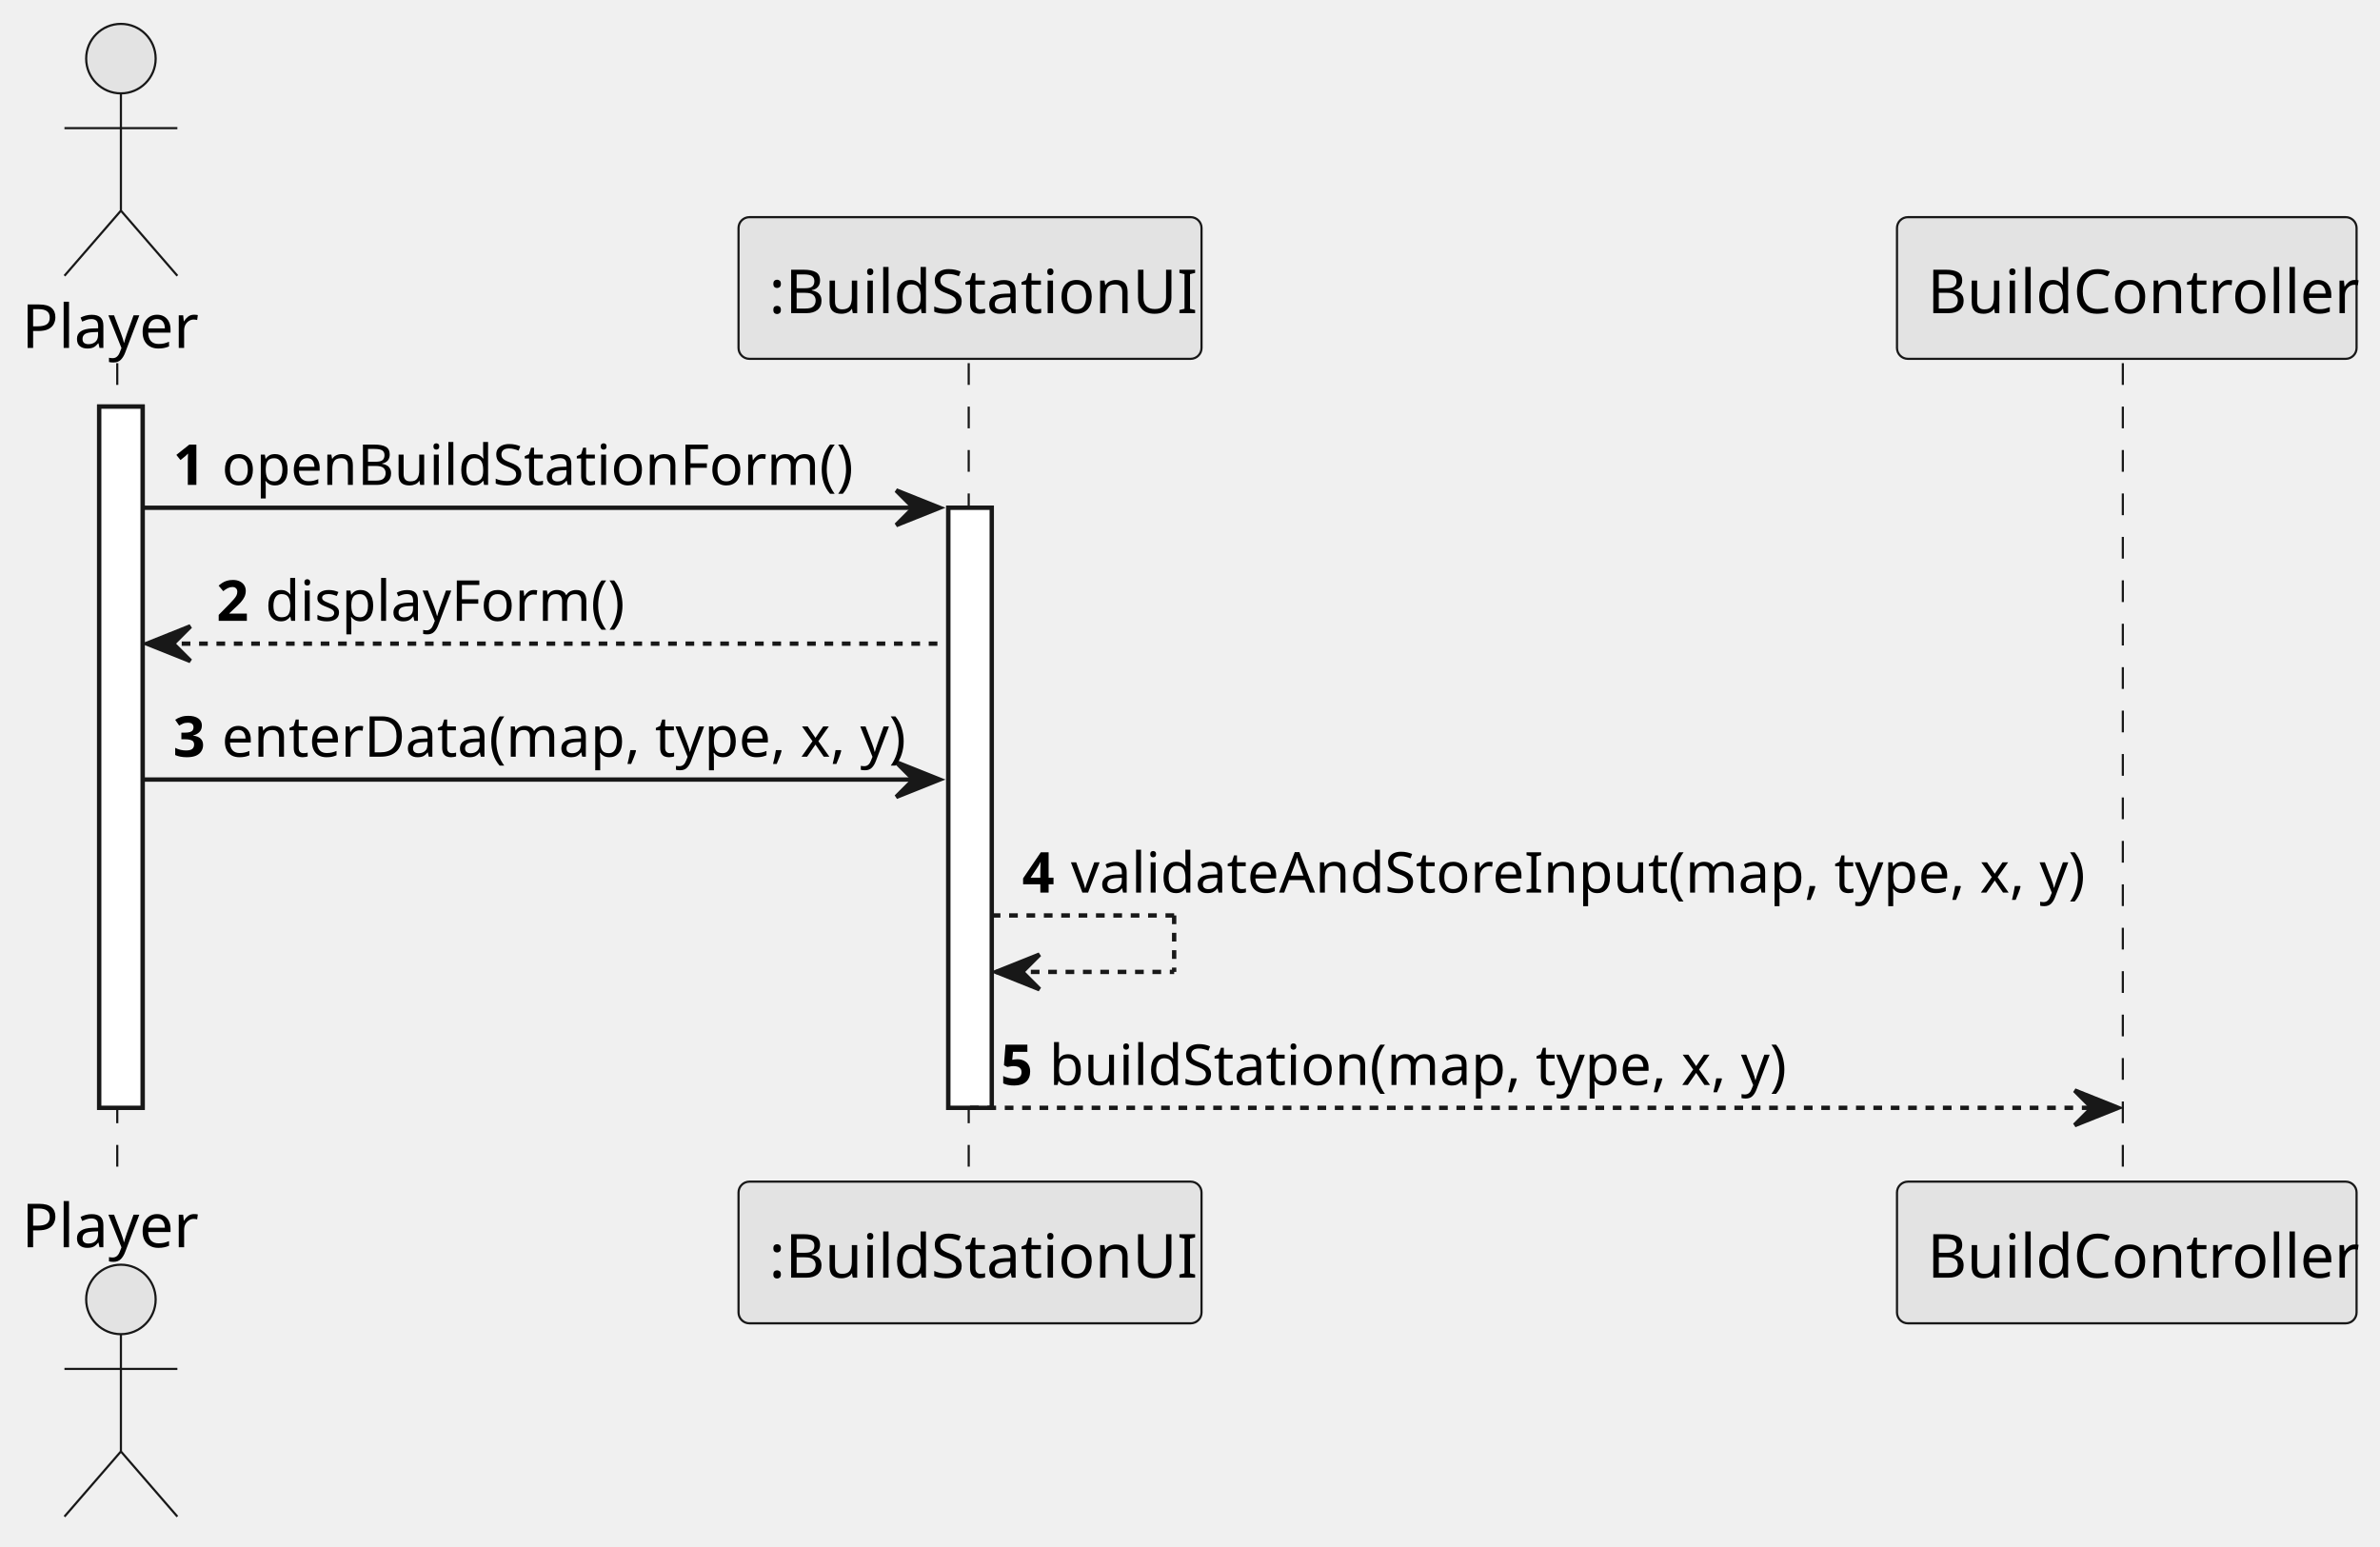
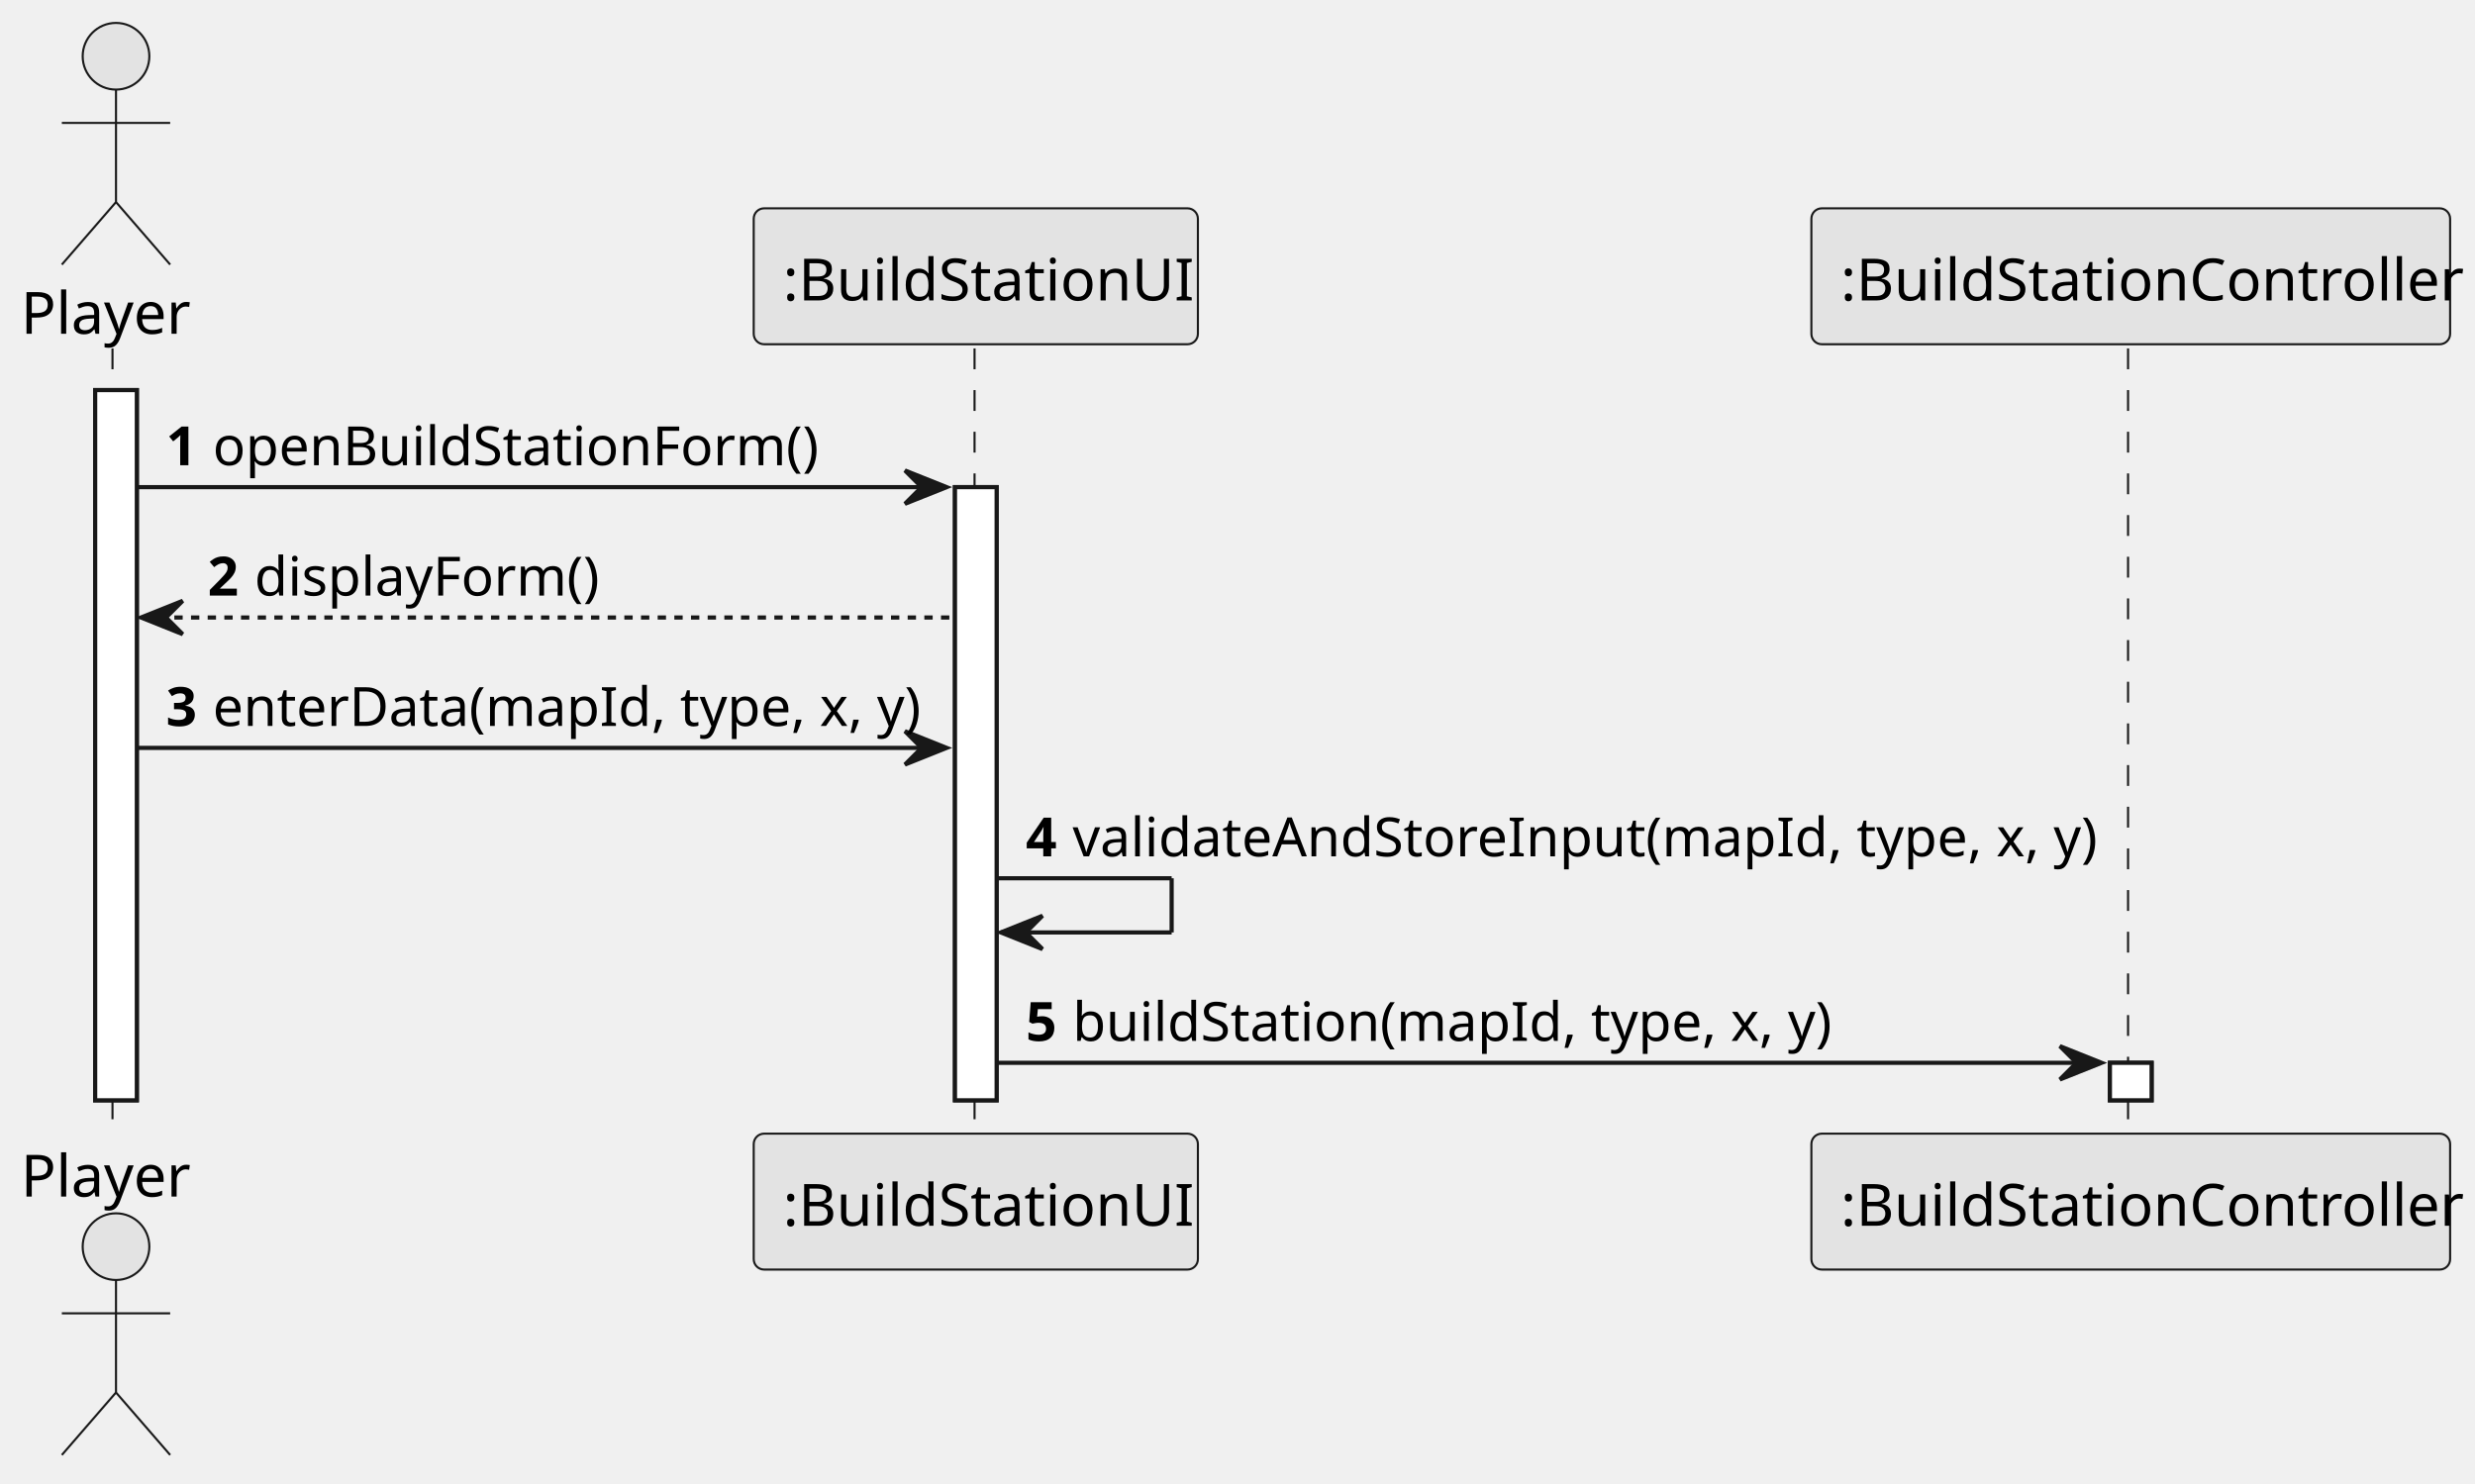
- <svg xmlns="http://www.w3.org/2000/svg" contentStyleType="text/css" height="356px" preserveAspectRatio="none" style="width:548px;height:356px;background:#FFFFFF;" version="1.1" viewBox="0 0 548 356" width="548px" zoomAndPan="magnify">
+ <svg xmlns="http://www.w3.org/2000/svg" contentStyleType="text/css" height="356px" preserveAspectRatio="none" style="width:594px;height:356px;background:#FFFFFF;" version="1.1" viewBox="0 0 594 356" width="594px" zoomAndPan="magnify">
  <defs />
  <g>
-     <rect fill="#FFFFFF" height="161.455" style="stroke:#181818;stroke-width:1.0;" width="10" x="22.841" y="93.621" />
-     <rect fill="#FFFFFF" height="138.164" style="stroke:#181818;stroke-width:1.0;" width="10" x="218.352" y="116.912" />
+     <rect fill="#FFFFFF" height="170.455" style="stroke:#181818;stroke-width:1.0;" width="10" x="22.841" y="93.621" />
+     <rect fill="#FFFFFF" height="147.164" style="stroke:#181818;stroke-width:1.0;" width="10" x="229.194" y="116.912" />
+     <rect fill="#FFFFFF" height="9" style="stroke:#181818;stroke-width:1.0;" width="10" x="506.38" y="255.076" />
    <line style="stroke:#181818;stroke-width:0.5;stroke-dasharray:5.0,5.0;" x1="27" x2="27" y1="83.621" y2="273.076" />
-     <line style="stroke:#181818;stroke-width:0.5;stroke-dasharray:5.0,5.0;" x1="223.049" x2="223.049" y1="83.621" y2="273.076" />
-     <line style="stroke:#181818;stroke-width:0.5;stroke-dasharray:5.0,5.0;" x1="488.786" x2="488.786" y1="83.621" y2="273.076" />
+     <line style="stroke:#181818;stroke-width:0.5;stroke-dasharray:5.0,5.0;" x1="233.891" x2="233.891" y1="83.621" y2="273.076" />
+     <line style="stroke:#181818;stroke-width:0.5;stroke-dasharray:5.0,5.0;" x1="510.732" x2="510.732" y1="83.621" y2="273.076" />
    <text fill="#000000" font-family="sans-serif" font-size="14" lengthAdjust="spacing" textLength="39.683" x="5" y="80.107">Player</text>
    <ellipse cx="27.841" cy="13.5" fill="#E3E3E3" rx="8" ry="8" style="stroke:#181818;stroke-width:0.5;" />
    <path d="M27.841,21.5 L27.841,48.5 M14.841,29.5 L40.841,29.5 M27.841,48.5 L14.841,63.5 M27.841,48.5 L40.841,63.5 " fill="none" style="stroke:#181818;stroke-width:0.5;" />
    <text fill="#000000" font-family="sans-serif" font-size="14" lengthAdjust="spacing" textLength="39.683" x="5" y="287.184">Player</text>
    <ellipse cx="27.841" cy="299.197" fill="#E3E3E3" rx="8" ry="8" style="stroke:#181818;stroke-width:0.5;" />
    <path d="M27.841,307.197 L27.841,334.197 M14.841,315.197 L40.841,315.197 M27.841,334.197 L14.841,349.197 M27.841,334.197 L40.841,349.197 " fill="none" style="stroke:#181818;stroke-width:0.5;" />
-     <rect fill="#E3E3E3" height="32.621" rx="2.5" ry="2.5" style="stroke:#181818;stroke-width:0.5;" width="106.606" x="170.049" y="50" />
-     <text fill="#000000" font-family="sans-serif" font-size="14" lengthAdjust="spacing" textLength="92.606" x="177.049" y="72.107">:BuildStationUI</text>
-     <rect fill="#E3E3E3" height="32.621" rx="2.5" ry="2.5" style="stroke:#181818;stroke-width:0.5;" width="106.606" x="170.049" y="272.076" />
-     <text fill="#000000" font-family="sans-serif" font-size="14" lengthAdjust="spacing" textLength="92.606" x="177.049" y="294.184">:BuildStationUI</text>
-     <rect fill="#E3E3E3" height="32.621" rx="2.5" ry="2.5" style="stroke:#181818;stroke-width:0.5;" width="105.82" x="436.786" y="50" />
-     <text fill="#000000" font-family="sans-serif" font-size="14" lengthAdjust="spacing" textLength="91.82" x="443.786" y="72.107">BuildController</text>
-     <rect fill="#E3E3E3" height="32.621" rx="2.5" ry="2.5" style="stroke:#181818;stroke-width:0.5;" width="105.82" x="436.786" y="272.076" />
-     <text fill="#000000" font-family="sans-serif" font-size="14" lengthAdjust="spacing" textLength="91.82" x="443.786" y="294.184">BuildController</text>
-     <rect fill="#FFFFFF" height="161.455" style="stroke:#181818;stroke-width:1.0;" width="10" x="22.841" y="93.621" />
-     <rect fill="#FFFFFF" height="138.164" style="stroke:#181818;stroke-width:1.0;" width="10" x="218.352" y="116.912" />
-     <polygon fill="#181818" points="206.352,112.912,216.352,116.912,206.352,120.912,210.352,116.912" style="stroke:#181818;stroke-width:1.0;" />
-     <line style="stroke:#181818;stroke-width:1.0;" x1="32.841" x2="212.352" y1="116.912" y2="116.912" />
+     <rect fill="#E3E3E3" height="32.621" rx="2.5" ry="2.5" style="stroke:#181818;stroke-width:0.5;" width="106.606" x="180.891" y="50" />
+     <text fill="#000000" font-family="sans-serif" font-size="14" lengthAdjust="spacing" textLength="92.606" x="187.891" y="72.107">:BuildStationUI</text>
+     <rect fill="#E3E3E3" height="32.621" rx="2.5" ry="2.5" style="stroke:#181818;stroke-width:0.5;" width="106.606" x="180.891" y="272.076" />
+     <text fill="#000000" font-family="sans-serif" font-size="14" lengthAdjust="spacing" textLength="92.606" x="187.891" y="294.184">:BuildStationUI</text>
+     <rect fill="#E3E3E3" height="32.621" rx="2.5" ry="2.5" style="stroke:#181818;stroke-width:0.5;" width="153.296" x="434.732" y="50" />
+     <text fill="#000000" font-family="sans-serif" font-size="14" lengthAdjust="spacing" textLength="139.296" x="441.732" y="72.107">:BuildStationController</text>
+     <rect fill="#E3E3E3" height="32.621" rx="2.5" ry="2.5" style="stroke:#181818;stroke-width:0.5;" width="153.296" x="434.732" y="272.076" />
+     <text fill="#000000" font-family="sans-serif" font-size="14" lengthAdjust="spacing" textLength="139.296" x="441.732" y="294.184">:BuildStationController</text>
+     <rect fill="#FFFFFF" height="170.455" style="stroke:#181818;stroke-width:1.0;" width="10" x="22.841" y="93.621" />
+     <rect fill="#FFFFFF" height="147.164" style="stroke:#181818;stroke-width:1.0;" width="10" x="229.194" y="116.912" />
+     <rect fill="#FFFFFF" height="9" style="stroke:#181818;stroke-width:1.0;" width="10" x="506.38" y="255.076" />
+     <polygon fill="#181818" points="217.194,112.912,227.194,116.912,217.194,120.912,221.194,116.912" style="stroke:#181818;stroke-width:1.0;" />
+     <line style="stroke:#181818;stroke-width:1.0;" x1="32.841" x2="223.194" y1="116.912" y2="116.912" />
    <text fill="#000000" font-family="sans-serif" font-size="13" font-weight="bold" lengthAdjust="spacing" textLength="7.23" x="39.841" y="111.649">1</text>
    <text fill="#000000" font-family="sans-serif" font-size="13" lengthAdjust="spacing" textLength="137.287" x="51.071" y="111.649">openBuildStationForm()</text>
    <polygon fill="#181818" points="43.841,144.203,33.841,148.203,43.841,152.203,39.841,148.203" style="stroke:#181818;stroke-width:1.0;" />
-     <line style="stroke:#181818;stroke-width:1.0;stroke-dasharray:2.0,2.0;" x1="37.841" x2="217.352" y1="148.203" y2="148.203" />
+     <line style="stroke:#181818;stroke-width:1.0;stroke-dasharray:2.0,2.0;" x1="37.841" x2="228.194" y1="148.203" y2="148.203" />
    <text fill="#000000" font-family="sans-serif" font-size="13" font-weight="bold" lengthAdjust="spacing" textLength="7.23" x="49.841" y="142.94">2</text>
    <text fill="#000000" font-family="sans-serif" font-size="13" lengthAdjust="spacing" textLength="79.454" x="61.071" y="142.94">displayForm()</text>
-     <polygon fill="#181818" points="206.352,175.494,216.352,179.494,206.352,183.494,210.352,179.494" style="stroke:#181818;stroke-width:1.0;" />
-     <line style="stroke:#181818;stroke-width:1.0;" x1="32.841" x2="212.352" y1="179.494" y2="179.494" />
+     <polygon fill="#181818" points="217.194,175.494,227.194,179.494,217.194,183.494,221.194,179.494" style="stroke:#181818;stroke-width:1.0;" />
+     <line style="stroke:#181818;stroke-width:1.0;" x1="32.841" x2="223.194" y1="179.494" y2="179.494" />
    <text fill="#000000" font-family="sans-serif" font-size="13" font-weight="bold" lengthAdjust="spacing" textLength="7.23" x="39.841" y="174.231">3</text>
-     <text fill="#000000" font-family="sans-serif" font-size="13" lengthAdjust="spacing" textLength="150.281" x="51.071" y="174.231">enterData(map, type, x, y)</text>
-     <line style="stroke:#181818;stroke-width:1.0;stroke-dasharray:2.0,2.0;" x1="228.352" x2="270.352" y1="210.785" y2="210.785" />
-     <line style="stroke:#181818;stroke-width:1.0;stroke-dasharray:2.0,2.0;" x1="270.352" x2="270.352" y1="210.785" y2="223.785" />
-     <line style="stroke:#181818;stroke-width:1.0;stroke-dasharray:2.0,2.0;" x1="229.352" x2="270.352" y1="223.785" y2="223.785" />
-     <polygon fill="#181818" points="239.352,219.785,229.352,223.785,239.352,227.785,235.352,223.785" style="stroke:#181818;stroke-width:1.0;" />
-     <text fill="#000000" font-family="sans-serif" font-size="13" font-weight="bold" lengthAdjust="spacing" textLength="7.23" x="235.352" y="205.523">4</text>
-     <text fill="#000000" font-family="sans-serif" font-size="13" lengthAdjust="spacing" textLength="221.114" x="246.582" y="205.523">validateAndStoreInput(map, type, x, y)</text>
-     <polygon fill="#181818" points="477.696,251.076,487.696,255.076,477.696,259.076,481.696,255.076" style="stroke:#181818;stroke-width:1.0;" />
-     <line style="stroke:#181818;stroke-width:1.0;stroke-dasharray:2.0,2.0;" x1="223.352" x2="483.696" y1="255.076" y2="255.076" />
-     <text fill="#000000" font-family="sans-serif" font-size="13" font-weight="bold" lengthAdjust="spacing" textLength="7.23" x="230.352" y="249.814">5</text>
-     <text fill="#000000" font-family="sans-serif" font-size="13" lengthAdjust="spacing" textLength="161.129" x="241.582" y="249.814">buildStation(map, type, x, y)</text>
+     <text fill="#000000" font-family="sans-serif" font-size="13" lengthAdjust="spacing" textLength="161.123" x="51.071" y="174.231">enterData(mapId, type, x, y)</text>
+     <line style="stroke:#181818;stroke-width:1.0;" x1="239.194" x2="281.194" y1="210.785" y2="210.785" />
+     <line style="stroke:#181818;stroke-width:1.0;" x1="281.194" x2="281.194" y1="210.785" y2="223.785" />
+     <line style="stroke:#181818;stroke-width:1.0;" x1="240.194" x2="281.194" y1="223.785" y2="223.785" />
+     <polygon fill="#181818" points="250.194,219.785,240.194,223.785,250.194,227.785,246.194,223.785" style="stroke:#181818;stroke-width:1.0;" />
+     <text fill="#000000" font-family="sans-serif" font-size="13" font-weight="bold" lengthAdjust="spacing" textLength="7.23" x="246.194" y="205.523">4</text>
+     <text fill="#000000" font-family="sans-serif" font-size="13" lengthAdjust="spacing" textLength="231.956" x="257.424" y="205.523">validateAndStoreInput(mapId, type, x, y)</text>
+     <polygon fill="#181818" points="494.38,251.076,504.38,255.076,494.38,259.076,498.38,255.076" style="stroke:#181818;stroke-width:1.0;" />
+     <line style="stroke:#181818;stroke-width:1.0;" x1="239.194" x2="500.38" y1="255.076" y2="255.076" />
+     <text fill="#000000" font-family="sans-serif" font-size="13" font-weight="bold" lengthAdjust="spacing" textLength="7.23" x="246.194" y="249.814">5</text>
+     <text fill="#000000" font-family="sans-serif" font-size="13" lengthAdjust="spacing" textLength="171.971" x="257.424" y="249.814">buildStation(mapId, type, x, y)</text>
  </g>
</svg>
